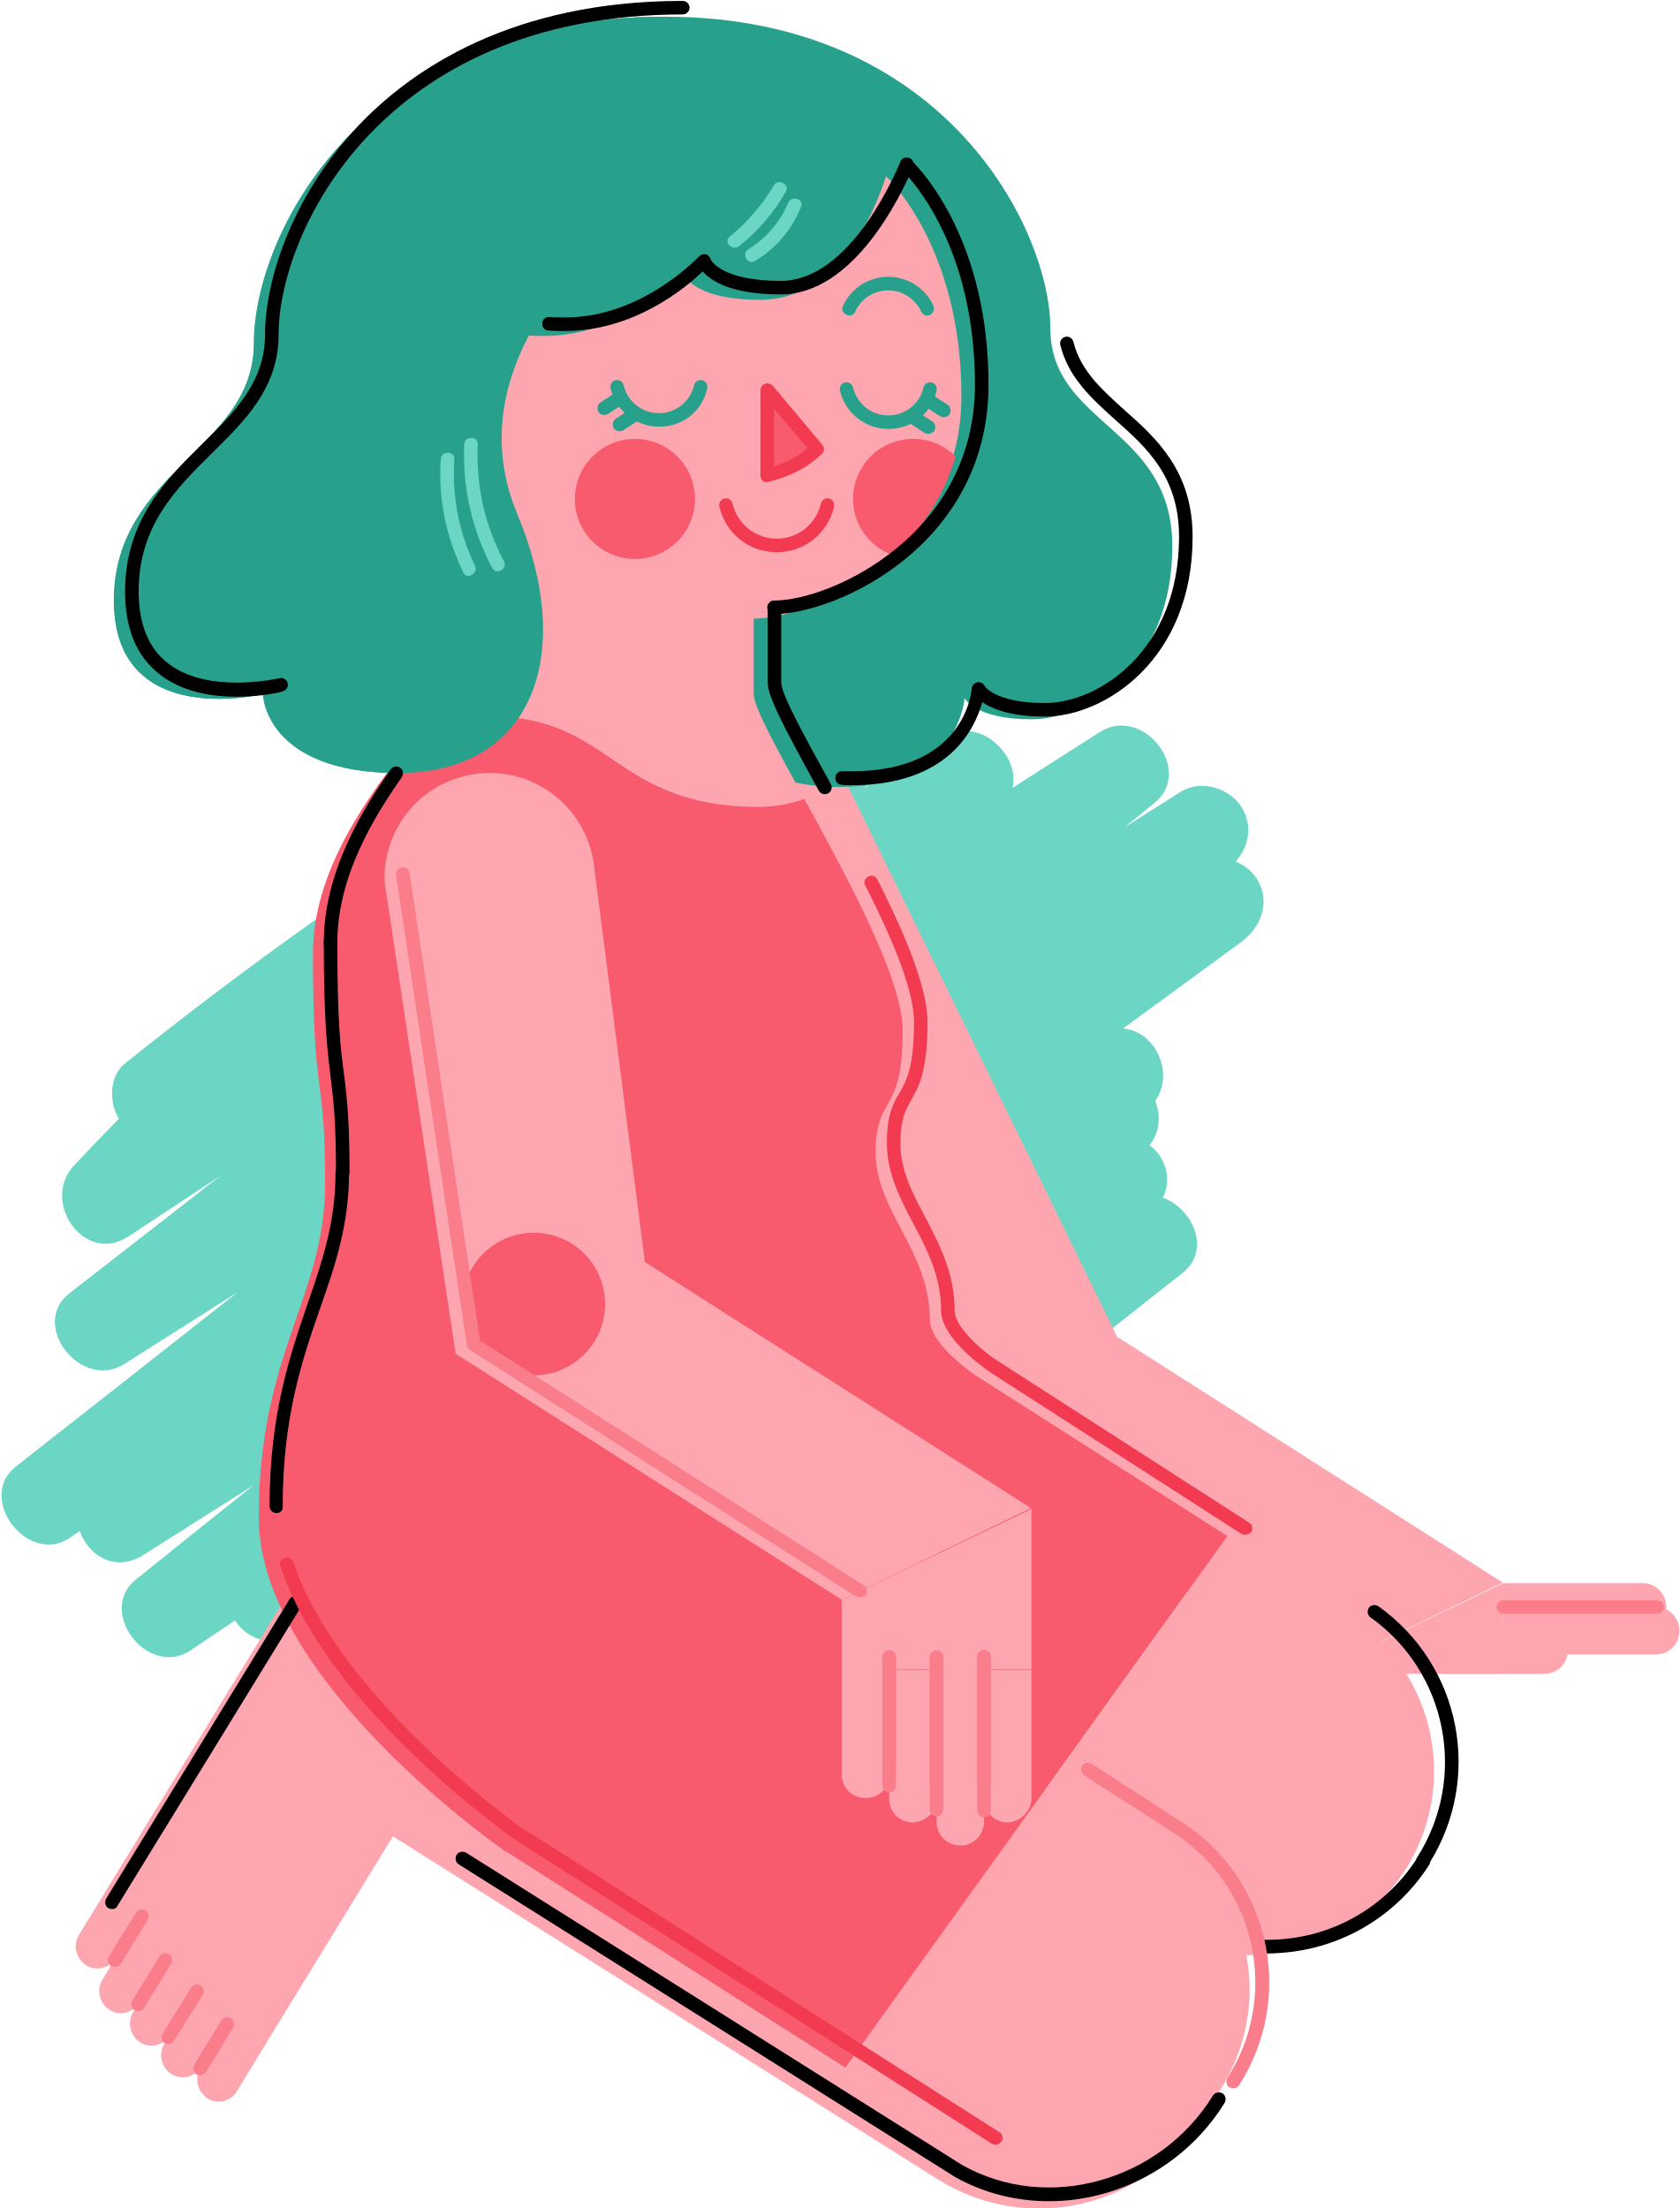
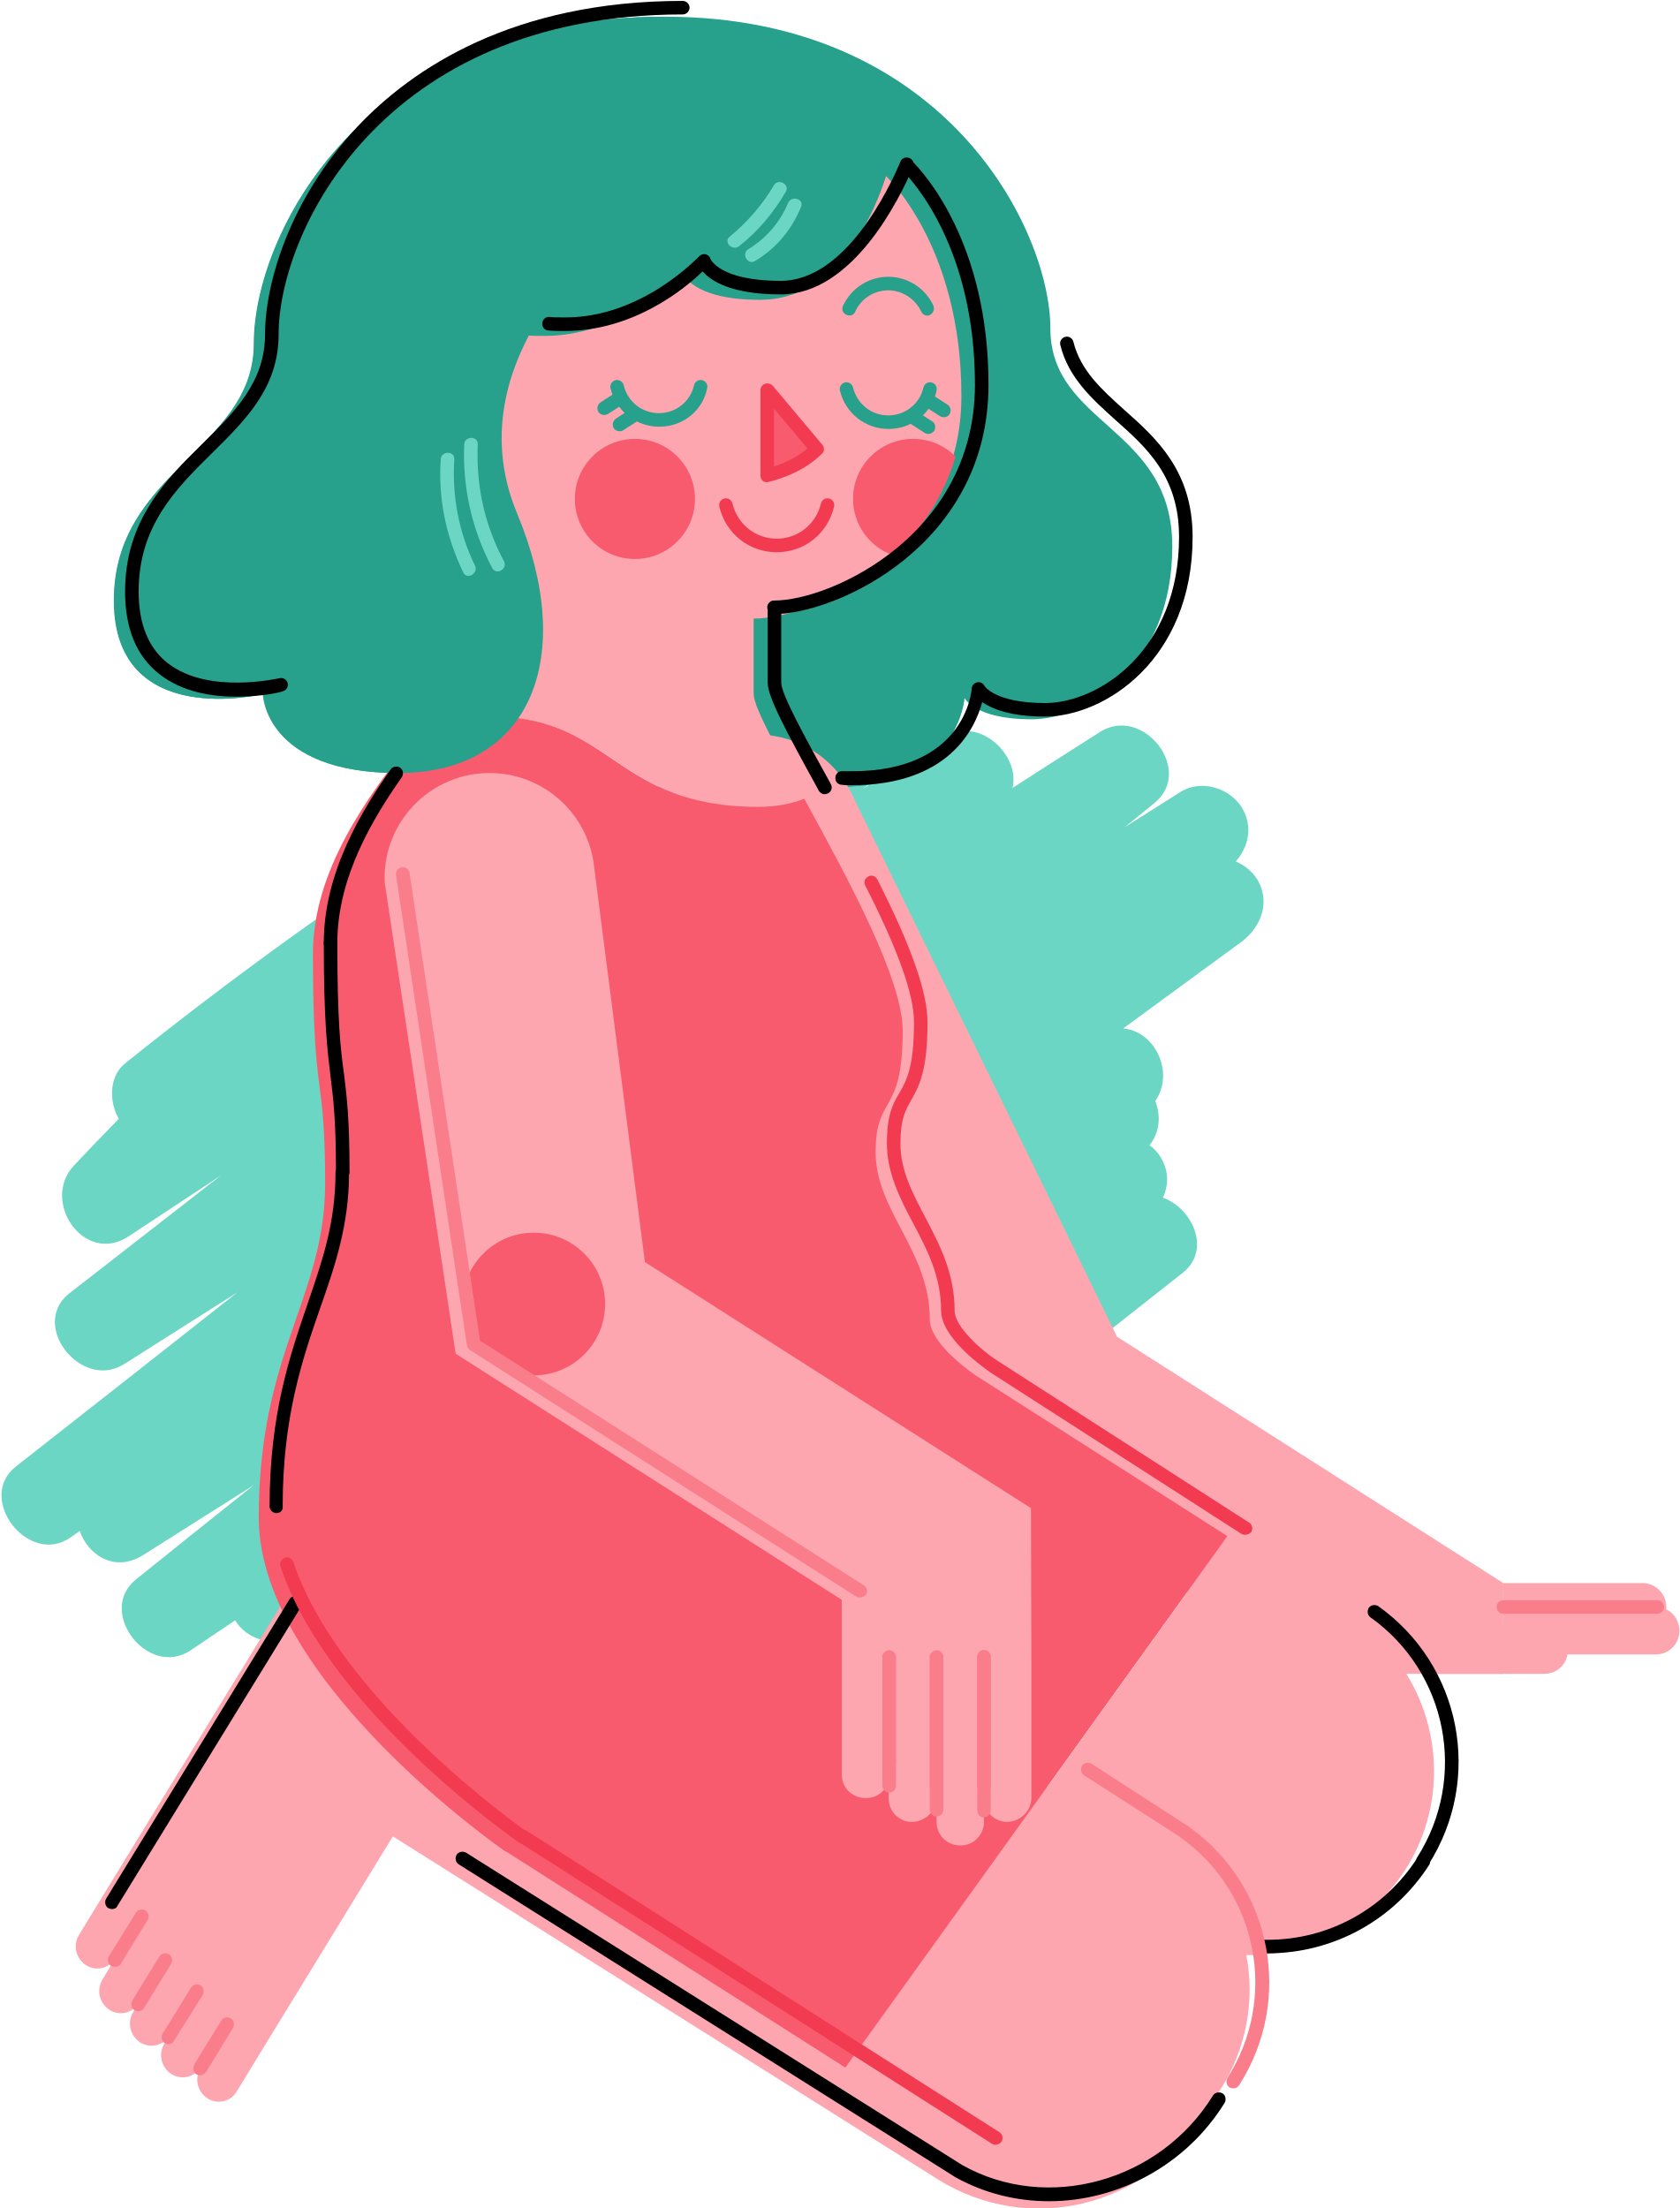
<svg xmlns="http://www.w3.org/2000/svg" version="1.1" id="Layer_1" x="0px" y="0px" viewBox="0 0 372 489" style="enable-background:new 0 0 372 489;" xml:space="preserve">
  <style type="text/css">
	.st0{fill:#6BD6C4;}
- 	.st1{fill:#FDA6B0;}
- 	.st2{fill:#27A08C;}
+ 	.st1{fill:#27A08C;}
+ 	.st2{fill:#FDA6B0;}
	.st3{fill:none;}
	.st4{fill:#F85B6D;}
	.st5{fill:#F23B51;}
	.st6{fill:#FA7D8C;}
	.st7{fill:none;stroke:#000000;stroke-width:3;stroke-linecap:round;stroke-linejoin:round;stroke-miterlimit:10;}
</style>
  <path class="st0" d="M41.8,249.7c22.2-17.8,45.5-34.4,69.5-49.8c-3.4-5.8-6.7-11.5-10.1-17.3c-30.4,22.7-58.8,47.8-84.8,75.5  c-7.5,8,2.3,22.2,12.1,15.7c27.9-18.4,55.7-36.8,83.6-55.1c26.5-17.3,53.4-34,82.4-46.6c-4-5.2-8.1-10.5-12.1-15.7  c-55.7,43.3-111.3,86.7-167,130c-9,7,2.6,21.7,12.1,15.7c63.9-40.5,127.8-81,191.7-121.5c-4-5.2-8.1-10.5-12.1-15.7  c-52.7,41.4-105.5,82.8-158.2,124.2C33.8,301,18.7,312.9,3.5,324.8c-8.9,7,2.8,22.2,12.1,15.7C76.8,297.8,138,255,200.3,214  c17.7-11.7,35.5-23.2,53.3-34.5c-4-5.2-8.1-10.5-12.1-15.7c-54.9,45-111.5,88-169.6,128.8c-16.7,11.7-33.4,23.2-50.3,34.5  c-10.6,7.1-0.9,24.2,10.1,17.3c62.2-39.3,124.4-78.7,186.6-118c17.7-11.2,35.5-22.4,53.2-33.6c-3.4-5.8-6.7-11.5-10.1-17.3  c-61.6,43.3-122.1,88.3-181.5,134.7c-16.7,13.1-33.3,26.3-49.8,39.6c-8.8,7.1,2.7,22,12.1,15.7c60.5-40.8,121-81.5,181.5-122.3  c17-11.5,34.1-23,51.1-34.5c-3.4-5.8-6.7-11.5-10.1-17.3c-54.2,39.8-108.3,79.5-162.5,119.3c-15.6,11.4-31.1,22.8-46.7,34.2  c-4.3,3.2-6.5,8.7-3.6,13.7c2.8,4.8,8.9,6.2,13.7,3.6c64.3-35.4,126.9-74,187.4-115.6c10.5-7.2,1.1-24-10.1-17.3  C192,260,143,293.9,96.2,330.7c-8.9,7,2.7,22.1,12.1,15.7c46.8-31.7,94.8-61.8,143.6-90.3c-3.4-5.8-6.7-11.5-10.1-17.3  c-59,38.1-116,79.4-170.6,123.6c-8.9,7.2,2.6,21.7,12.1,15.7c56.7-36,113.5-72,170.2-108c-3.4-5.8-6.7-11.5-10.1-17.3  c-52,40.1-104,80.3-156,120.4c-4.3,3.3-6.6,8.6-3.6,13.7c2.6,4.5,9.2,6.6,13.7,3.6c54.1-35.7,108.3-71.4,162.4-107  c-4-5.2-8.1-10.5-12.1-15.7c-47.7,37.5-95.8,75.6-134,123.2c-3.1,3.9-4.1,9-0.8,13.1c3,3.7,8.6,5.3,12.9,2.6  c36-23.4,71.9-46.7,107.9-70.1c-3.4-5.8-6.7-11.5-10.1-17.3c-27.6,20.9-55.2,41.8-82.8,62.7c-4.3,3.3-6.5,8.6-3.6,13.7  c2.8,4.8,8.9,6.1,13.7,3.6c30.9-16.3,60.9-34.1,90-53.3c10.7-7.1,0.7-24.4-10.1-17.3c-29.1,19.2-59.2,37-90,53.3  c3.4,5.8,6.7,11.5,10.1,17.3c27.6-20.9,55.2-41.8,82.8-62.7c4.3-3.3,6.5-8.6,3.6-13.7c-2.6-4.5-9.1-6.5-13.7-3.6  c-36,23.4-71.9,46.7-107.9,70.1c4,5.2,8.1,10.5,12.1,15.7c38.2-47.6,86.3-85.7,134-123.2c8.9-7-2.7-21.9-12.1-15.7  c-54.1,35.7-108.3,71.4-162.4,107c3.4,5.8,6.7,11.5,10.1,17.3c52-40.1,104-80.3,156-120.4c4.3-3.3,6.6-8.6,3.6-13.7  c-2.7-4.5-9.1-6.5-13.7-3.6c-56.7,36-113.5,72-170.2,108c4,5.2,8.1,10.5,12.1,15.7c53.3-43.1,109-83.3,166.6-120.5  c10.8-6.9,1.1-23.8-10.1-17.3C193,267.3,145,297.4,98.2,329.1c4,5.2,8.1,10.5,12.1,15.7c45.5-35.7,93.2-68.5,142.8-98.3  c-3.4-5.8-6.7-11.5-10.1-17.3c-60.5,41.6-123.1,80.2-187.4,115.6c3.4,5.8,6.7,11.5,10.1,17.3c54.2-39.8,108.3-79.5,162.5-119.3  c15.6-11.4,31.1-22.8,46.7-34.2c4.3-3.2,6.5-8.7,3.6-13.7c-2.6-4.4-9.2-6.6-13.7-3.6c-60.5,40.8-121,81.5-181.5,122.3  c-17,11.5-34.1,23-51.1,34.5c4,5.2,8.1,10.5,12.1,15.7c57.3-46.2,115.8-91,175.5-134.2c17.2-12.4,34.4-24.7,51.7-36.9  c4.4-3.1,6.5-8.7,3.6-13.7c-2.7-4.5-9.1-6.5-13.7-3.6c-62.2,39.3-124.4,78.7-186.6,118c-17.7,11.2-35.5,22.4-53.2,33.6  c3.4,5.8,6.7,11.5,10.1,17.3c60.1-40.4,118.7-83,175.6-127.7c16.3-12.8,32.4-25.7,48.4-38.8c8.8-7.2-2.6-21.7-12.1-15.7  c-63,40-124.6,82.1-185.9,124.7C40.3,299,22.9,311.1,5.5,323.2c4,5.2,8.1,10.5,12.1,15.7c52.7-41.4,105.5-82.8,158.2-124.2  c15.1-11.9,30.3-23.8,45.4-35.7c9-7-2.6-21.7-12.1-15.7c-63.9,40.5-127.8,81-191.7,121.5c4,5.2,8.1,10.5,12.1,15.7  c55.7-43.3,111.3-86.7,167-130c3.9-3,3.6-9.6,0.8-13.1c-3.3-4.2-8.2-4.6-12.9-2.6c-29.1,12.6-56,29.3-82.4,46.6  c-27.9,18.3-55.8,36.7-83.6,55.1c4,5.2,8.1,10.5,12.1,15.7c24.8-26.4,51.8-50.7,80.8-72.3c4.3-3.2,6.5-8.6,3.6-13.7  c-2.6-4.5-9.1-6.5-13.7-3.6c-25.5,16.3-49.9,34-73.5,52.9c-4.2,3.4-3.5,10.6,0,14.1C31.8,253.9,37.6,253.1,41.8,249.7L41.8,249.7z" />
-   <path class="st1" d="M291,370.7l-85.5-54.5h0L146.2,195l0,0c-4.8-11.3,0.1-24.6,11.3-30c11.6-5.6,25.5-0.7,31.1,10.8l58.7,120.1  l0,0.1l85.5,54.5" />
-   <path class="st2" d="M138.9,49c0,0-39.3,28.7-24.3,64.7c13.1,31.5,3.3,57.5-26.3,57.5s-30-17.5-30-17.5s-33,8.2-33-20.7  s31-33.5,31-57s23.3-72.3,91-72.3c62.3,0,85.3,47.5,85.3,69s27,21.8,27,48.3s-18.8,38.3-31.2,38.3c-12.5,0-14.8-4.7-14.8-4.7  s-1.3,19.7-28,19.7S148.9,152,148.9,152" />
-   <path class="st1" d="M254.5,410.3L254.5,410.3L91.6,307.6L46.6,381l-19.5,31.8l0,0l-9.6,15.7c-1.4,2.3-0.7,5.2,1.5,6.7  c2.2,1.4,5,0.8,6.4-1.3l0,0l-2.7,4.5c-1.4,2.3-0.7,5.2,1.5,6.7c2.2,1.4,5,0.8,6.4-1.3l0,0l-1.1,1.8c-1.4,2.3-0.7,5.2,1.5,6.7  c2.2,1.4,5,0.8,6.4-1.3l0,0l5-8.2l0,0l-6,9.8c-1.4,2.3-0.7,5.2,1.5,6.7c2.2,1.4,5,0.8,6.4-1.3l0,0l6.1-10l0,0L44.4,458  c-1.4,2.3-0.7,5.2,1.5,6.7c2.2,1.4,5,0.8,6.4-1.3l0,0l6.4-10.5l0,0l28.3-46.2l120.6,75.9c20,12.6,46.2,6.4,58.7-13.9  C278.4,448.9,273,423.3,254.5,410.3z" />
+   <path class="st1" d="M138.9,49c0,0-39.3,28.7-24.3,64.7c13.1,31.5,3.3,57.5-26.3,57.5s-30-17.5-30-17.5s-33,8.2-33-20.7  s31-33.5,31-57s23.3-72.3,91-72.3c62.3,0,85.3,47.5,85.3,69s27,21.8,27,48.3s-18.8,38.3-31.2,38.3c-12.5,0-14.8-4.7-14.8-4.7  s-1.3,19.7-28,19.7S148.9,152,148.9,152" />
+   <path class="st2" d="M254.5,410.3L254.5,410.3L91.6,307.6l-45,73.4l-19.5,31.8l0,0l-9.6,15.7c-1.4,2.3-0.7,5.2,1.5,6.7  c2.2,1.4,5,0.8,6.4-1.3l0,0l-2.7,4.5c-1.4,2.3-0.7,5.2,1.5,6.7c2.2,1.4,5,0.8,6.4-1.3l0,0l-1.1,1.8c-1.4,2.3-0.7,5.2,1.5,6.7  c2.2,1.4,5,0.8,6.4-1.3l0,0l5-8.2l0,0l-6,9.8c-1.4,2.3-0.7,5.2,1.5,6.7c2.2,1.4,5,0.8,6.4-1.3l0,0l6.1-10l0,0l-6,10  c-1.4,2.3-0.7,5.2,1.5,6.7c2.2,1.4,5,0.8,6.4-1.3l0,0l6.4-10.5l0,0L87,406.7l120.6,75.9c20,12.6,46.2,6.4,58.7-13.9  C278.4,448.9,273,423.3,254.5,410.3z" />
+   <path class="st2" d="M247.3,296v-0.1l-58.7-120.1c-5.6-11.5-19.5-16.4-31.1-10.8c-11.2,5.4-16.1,18.7-11.3,30l59.3,121.2l85.5,54.5  h41.9v-20.1L247.3,296z" />
  <g>
-     <path class="st3" d="M259.6,407.5C259.6,407.5,259.6,407.5,259.6,407.5L259.6,407.5L259.6,407.5z" />
-     <path class="st1" d="M167.9,178.7c4,0,7.3-0.7,10.2-1.8c-6.1-11.2-11.2-20.3-11.2-23.2c0-7.5,0-16.7,0-16.7c14,0,46-15.7,46-49.3   c0-33.7-17-49-17-49L87.6,65.5v23.9c0,15.3,20,32.2,20,47.7c0,6.8-7.5,15.6-15.8,26.2c5-2.7,10.7-4.5,17.1-4.5   C135.7,158.7,136.2,178.7,167.9,178.7z" />
-     <path class="st1" d="M300.4,358.9L300.4,358.9l-28.7-18.5l-84.6,117.7l26.8,17.1c19,12.1,44.3,6.5,56.4-12.5   c5.8-9.2,7.6-19.8,5.7-29.7c13.7,0.2,27.2-6.5,35.2-18.9C322.9,395.7,318,371.5,300.4,358.9z" />
-     <path class="st4" d="M216.2,304.7c0,0-10.3-6.8-10.3-12.5c0-15.2-12-24-12-37c0-13,6-7.9,6-26.9c0-11.6-12.3-34-21.8-51.4   c-2.8,1.1-6.2,1.8-10.2,1.8c-31.8,0-32.3-20-59-20c-6.4,0-12.2,1.8-17.1,4.5c-10.6,13.4-22.5,29.6-22.5,48.1   c0,33.2,2.7,25.6,2.7,50.8s-14.7,37.2-14.7,74c0,36.3,54.7,74,54.7,74v-0.1l75.2,47.9l84.6-117.7L216.2,304.7z" />
+     <path class="st3" d="M259.6,407.5L259.6,407.5L259.6,407.5L259.6,407.5z" />
+     <path class="st2" d="M167.9,178.7c4,0,7.3-0.7,10.2-1.8c-6.1-11.2-11.2-20.3-11.2-23.2c0-7.5,0-16.7,0-16.7c14,0,46-15.7,46-49.3   c0-33.7-17-49-17-49L87.6,65.5v23.9c0,15.3,20,32.2,20,47.7c0,6.8-7.5,15.6-15.8,26.2c5-2.7,10.7-4.5,17.1-4.5   C135.7,158.7,136.2,178.7,167.9,178.7z" />
+     <path class="st2" d="M300.4,358.9L300.4,358.9l-28.7-18.5l-84.6,117.7l26.8,17.1c19,12.1,44.3,6.5,56.4-12.5   c5.8-9.2,7.6-19.8,5.7-29.7c13.7,0.2,27.2-6.5,35.2-18.9C322.9,395.7,318,371.5,300.4,358.9z" />
+     <path class="st4" d="M216.2,304.7c0,0-10.3-6.8-10.3-12.5c0-15.2-12-24-12-37s6-7.9,6-26.9c0-11.6-12.3-34-21.8-51.4   c-2.8,1.1-6.2,1.8-10.2,1.8c-31.8,0-32.3-20-59-20c-6.4,0-12.2,1.8-17.1,4.5c-10.6,13.4-22.5,29.6-22.5,48.1   c0,33.2,2.7,25.6,2.7,50.8s-14.7,37.2-14.7,74c0,36.3,54.7,74,54.7,74V410l75.2,47.9l84.6-117.7L216.2,304.7z" />
  </g>
-   <path class="st1" d="M186.4,354.3l-85.5-54.5L85.2,195.5l0,0l0,0c-0.6-12.3,8.6-23,21-24.2c12.8-1.2,24.1,8.1,25.4,20.9l11.2,87.2  l0,0.1l85.5,54.5" />
-   <path class="st2" d="M198.2,31.7c0,0-6.5,34.7-29.9,34.7c-15.3,0-17.1-6-17.1-6s-12.7,14-30.7,14s-21-5.8-21-5.8l42.8-33.8  L198.2,31.7z" />
+   <path class="st1" d="M198.2,31.7c0,0-6.5,34.7-29.9,34.7c-15.3,0-17.1-6-17.1-6s-12.7,14-30.7,14s-21-5.8-21-5.8l42.8-33.8  L198.2,31.7z" />
  <g>
    <g>
-       <path class="st2" d="M147.2,3.7c-67.7,0-91,48.8-91,72.3s-31,28.2-31,57s33,20.7,33,20.7s0.3,17.5,30,17.5    c29.7,0,39.5-26,26.3-57.5c-15-36,24.3-64.7,24.3-64.7l1.2,12.7l34.1-43.1C166.2,16.6,157.2,3.7,147.2,3.7z" />
+       <path class="st1" d="M147.2,3.7c-67.7,0-91,48.8-91,72.3s-31,28.2-31,57s33,20.7,33,20.7s0.3,17.5,30,17.5s39.5-26,26.3-57.5    c-15-36,24.3-64.7,24.3-64.7l1.2,12.7l34.1-43.1C166.2,16.6,157.2,3.7,147.2,3.7z" />
    </g>
  </g>
-   <polygon class="st1" points="186.4,354.3 186.4,369.7 228.4,369.7 228.4,334.2 " />
-   <path class="st1" d="M196.9,393.3L196.9,393.3l0-23.6h-10.5V393c0,2.9,2.3,5.2,5.2,5.2C194.5,398.3,196.8,396.1,196.9,393.3z" />
-   <path class="st1" d="M207.4,398.6L207.4,398.6l0-28.8h-10.5v28.6c0,2.9,2.3,5.2,5.2,5.2C205,403.5,207.3,401.3,207.4,398.6z" />
-   <path class="st1" d="M217.9,403.8L217.9,403.8l0-34.1h-10.5v33.8c0,2.9,2.3,5.2,5.2,5.2C215.4,408.8,217.7,406.6,217.9,403.8z" />
-   <path class="st1" d="M228.4,398.6L228.4,398.6l0-28.8h-10.5v28.6c0,2.9,2.3,5.2,5.2,5.2C225.9,403.5,228.2,401.3,228.4,398.6z" />
-   <path class="st1" d="M364.1,350.6L364.1,350.6l-31.2,0v10.5h30.9c2.9,0,5.2-2.3,5.2-5.2C369,353.1,366.8,350.8,364.1,350.6z" />
-   <polygon class="st1" points="332.9,350.6 332.9,370.7 291,370.7 " />
-   <path class="st1" d="M367,355.9L367,355.9l-34.1,0v10.5h33.8c2.9,0,5.2-2.3,5.2-5.2C371.9,358.3,369.7,356,367,355.9z" />
-   <path class="st1" d="M342.3,360.2L342.3,360.2l-23.8,0v10.5H342c2.9,0,5.2-2.3,5.2-5.2C347.3,362.7,345.1,360.4,342.3,360.2z" />
+   <path class="st2" d="M228.3,334l-85.5-54.5v-0.1l-11.2-87.2c-1.3-12.8-12.6-22.1-25.4-20.9c-12.4,1.2-21.6,11.9-21,24.2l15.7,104.3  l85.5,54.5v15.4v0V393c0,2.9,2.3,5.2,5.2,5.2c2.6,0.1,4.7-1.6,5.2-4v4.1c0,2.9,2.3,5.2,5.2,5.2c2.9-0.1,5.2-2.3,5.3-5v-28.8h0.1  v33.8c0,2.9,2.3,5.2,5.2,5.2c2.8,0.1,5.1-2.1,5.3-4.9v-5.5c0,2.9,2.3,5.2,5.2,5.2c2.8-0.1,5.1-2.3,5.3-5v-28.8L228.3,334z" />
+   <path class="st2" d="M364.1,350.6L364.1,350.6h-31.2v10.5h30.9c2.9,0,5.2-2.3,5.2-5.2C369,353.1,366.8,350.8,364.1,350.6z" />
+   <path class="st2" d="M367,355.9L367,355.9h-34.1v10.5h33.8c2.9,0,5.2-2.3,5.2-5.2C371.9,358.3,369.7,356,367,355.9z" />
+   <path class="st2" d="M342.3,360.2L342.3,360.2h-23.8v10.5H342c2.9,0,5.2-2.3,5.2-5.2C347.3,362.7,345.1,360.4,342.3,360.2z" />
  <g>
    <g>
-       <path class="st2" d="M196.8,95c-5.2,0-9.6-3.5-10.8-8.5c-0.2-0.8,0.3-1.6,1.1-1.8c0.8-0.2,1.6,0.3,1.8,1.1    c0.9,3.7,4.1,6.2,7.8,6.2c3.8,0,7-2.6,7.8-6.2c0.2-0.8,1-1.3,1.8-1.1c0.8,0.2,1.3,1,1.1,1.8C206.4,91.5,201.9,95,196.8,95z" />
+       <path class="st1" d="M196.8,95c-5.2,0-9.6-3.5-10.8-8.5c-0.2-0.8,0.3-1.6,1.1-1.8c0.8-0.2,1.6,0.3,1.8,1.1    c0.9,3.7,4.1,6.2,7.8,6.2c3.8,0,7-2.6,7.8-6.2c0.2-0.8,1-1.3,1.8-1.1c0.8,0.2,1.3,1,1.1,1.8C206.4,91.5,201.9,95,196.8,95z" />
    </g>
-     <path class="st2" d="M209,92.4c-0.3,0-0.6-0.1-0.8-0.2l-3.4-2.2c-0.7-0.4-0.9-1.4-0.5-2.1c0.4-0.7,1.4-0.9,2.1-0.5l3.4,2.2   c0.7,0.4,0.9,1.4,0.5,2.1C210,92.2,209.5,92.4,209,92.4z" />
-     <path class="st2" d="M205.6,96.1c-0.3,0-0.6-0.1-0.8-0.2l-3.4-2.2c-0.7-0.4-0.9-1.4-0.5-2.1c0.4-0.7,1.4-0.9,2.1-0.5l3.4,2.2   c0.7,0.4,0.9,1.4,0.5,2.1C206.6,95.8,206.1,96.1,205.6,96.1z" />
+     <path class="st1" d="M209,92.4c-0.3,0-0.6-0.1-0.8-0.2l-3.4-2.2c-0.7-0.4-0.9-1.4-0.5-2.1s1.4-0.9,2.1-0.5l3.4,2.2   c0.7,0.4,0.9,1.4,0.5,2.1C210,92.2,209.5,92.4,209,92.4z" />
+     <path class="st1" d="M205.6,96.1c-0.3,0-0.6-0.1-0.8-0.2l-3.4-2.2c-0.7-0.4-0.9-1.4-0.5-2.1s1.4-0.9,2.1-0.5l3.4,2.2   c0.7,0.4,0.9,1.4,0.5,2.1C206.6,95.8,206.1,96.1,205.6,96.1z" />
  </g>
  <g>
    <g>
-       <path class="st2" d="M146,94.5c-5.2,0-9.6-3.5-10.8-8.5c-0.2-0.8,0.3-1.6,1.1-1.8c0.8-0.2,1.6,0.3,1.8,1.1    c0.9,3.7,4.1,6.2,7.8,6.2c3.8,0,7-2.6,7.8-6.2c0.2-0.8,1-1.3,1.8-1.1c0.8,0.2,1.3,1,1.1,1.8C155.6,91,151.2,94.5,146,94.5z" />
+       <path class="st1" d="M146,94.5c-5.2,0-9.6-3.5-10.8-8.5c-0.2-0.8,0.3-1.6,1.1-1.8c0.8-0.2,1.6,0.3,1.8,1.1    c0.9,3.7,4.1,6.2,7.8,6.2c3.8,0,7-2.6,7.8-6.2c0.2-0.8,1-1.3,1.8-1.1c0.8,0.2,1.3,1,1.1,1.8C155.6,91,151.2,94.5,146,94.5z" />
    </g>
-     <path class="st2" d="M133.8,91.9c-0.5,0-1-0.2-1.3-0.7c-0.4-0.7-0.2-1.6,0.5-2.1l3.4-2.2c0.7-0.4,1.6-0.2,2.1,0.5   c0.4,0.7,0.2,1.6-0.5,2.1l-3.4,2.2C134.3,91.8,134.1,91.9,133.8,91.9z" />
-     <path class="st2" d="M137.2,95.5c-0.5,0-1-0.2-1.3-0.7c-0.4-0.7-0.2-1.6,0.5-2.1l3.4-2.2c0.7-0.4,1.6-0.2,2.1,0.5   c0.4,0.7,0.2,1.6-0.5,2.1l-3.4,2.2C137.7,95.5,137.5,95.5,137.2,95.5z" />
+     <path class="st1" d="M133.8,91.9c-0.5,0-1-0.2-1.3-0.7c-0.4-0.7-0.2-1.6,0.5-2.1l3.4-2.2c0.7-0.4,1.6-0.2,2.1,0.5   c0.4,0.7,0.2,1.6-0.5,2.1l-3.4,2.2C134.3,91.8,134.1,91.9,133.8,91.9z" />
+     <path class="st1" d="M137.2,95.5c-0.5,0-1-0.2-1.3-0.7c-0.4-0.7-0.2-1.6,0.5-2.1l3.4-2.2c0.7-0.4,1.6-0.2,2.1,0.5   c0.4,0.7,0.2,1.6-0.5,2.1l-3.4,2.2C137.7,95.5,137.5,95.5,137.2,95.5z" />
  </g>
  <g>
    <path class="st4" d="M169.9,86.4v18.9c0,0,6.5-1.3,11-5.8L169.9,86.4z" />
    <path class="st5" d="M169.9,106.8c-0.3,0-0.7-0.1-1-0.3c-0.3-0.3-0.5-0.7-0.5-1.2V86.4c0-0.6,0.4-1.2,1-1.4c0.6-0.2,1.3,0,1.7,0.4   l11,13.1c0.5,0.6,0.5,1.5-0.1,2c-4.8,4.8-11.5,6.1-11.7,6.2C170.1,106.7,170,106.8,169.9,106.8z M171.4,90.5v12.8   c1.9-0.6,4.9-1.8,7.4-4L171.4,90.5z" />
  </g>
-   <path class="st5" d="M172,122.3c-6.1,0-11.3-4.1-12.7-10.1c-0.2-0.8,0.3-1.6,1.1-1.8c0.8-0.2,1.6,0.3,1.8,1.1  c1.1,4.6,5.1,7.8,9.8,7.8c4.7,0,8.7-3.2,9.8-7.8c0.2-0.8,1-1.3,1.8-1.1c0.8,0.2,1.3,1,1.1,1.8C183.3,118.2,178.1,122.3,172,122.3z" />
-   <path class="st2" d="M205.4,69.9c-0.6,0-1.1-0.3-1.4-0.9c-1.3-2.8-4.2-4.7-7.3-4.7c-3.1,0-6,1.8-7.3,4.7c-0.3,0.8-1.2,1.1-2,0.7  c-0.8-0.4-1.1-1.2-0.7-2c1.8-3.9,5.7-6.4,10-6.4c4.3,0,8.2,2.5,10,6.4c0.3,0.8,0,1.6-0.7,2C205.9,69.8,205.6,69.9,205.4,69.9z" />
+   <path class="st5" d="M172,122.3c-6.1,0-11.3-4.1-12.7-10.1c-0.2-0.8,0.3-1.6,1.1-1.8c0.8-0.2,1.6,0.3,1.8,1.1  c1.1,4.6,5.1,7.8,9.8,7.8s8.7-3.2,9.8-7.8c0.2-0.8,1-1.3,1.8-1.1c0.8,0.2,1.3,1,1.1,1.8C183.3,118.2,178.1,122.3,172,122.3z" />
+   <path class="st1" d="M205.4,69.9c-0.6,0-1.1-0.3-1.4-0.9c-1.3-2.8-4.2-4.7-7.3-4.7s-6,1.8-7.3,4.7c-0.3,0.8-1.2,1.1-2,0.7  s-1.1-1.2-0.7-2c1.8-3.9,5.7-6.4,10-6.4s8.2,2.5,10,6.4c0.3,0.8,0,1.6-0.7,2C205.9,69.8,205.6,69.9,205.4,69.9z" />
  <circle class="st4" cx="140.6" cy="110.5" r="13.3" />
  <g>
    <g>
      <g>
        <path class="st4" d="M211.6,101.1c-2.4-2.4-5.7-3.9-9.4-3.9c-7.3,0-13.3,5.9-13.3,13.3c0,5.8,3.8,10.8,9,12.5     C203.9,117.4,209,110.1,211.6,101.1z" />
      </g>
    </g>
  </g>
  <circle class="st4" cx="118.2" cy="288.8" r="15.8" />
  <path class="st6" d="M190.4,353.8c-0.3,0-0.6-0.1-0.8-0.2L104.1,299c-0.4-0.2-0.6-0.6-0.7-1L87.7,193.8c-0.1-0.8,0.4-1.6,1.3-1.7  c0.8-0.1,1.6,0.4,1.7,1.3l15.6,103.5l85,54.2c0.7,0.4,0.9,1.4,0.5,2.1C191.4,353.5,190.9,353.8,190.4,353.8z" />
  <path d="M315.1,413.7c-0.3,0-0.6-0.1-0.8-0.2c-0.7-0.4-0.9-1.4-0.5-2.1c11.3-17.7,6.7-41.1-10.3-53.2c-0.7-0.5-0.8-1.4-0.4-2.1  c0.5-0.7,1.4-0.8,2.1-0.4c18.4,13.1,23.3,38.2,11.1,57.3C316.1,413.4,315.6,413.7,315.1,413.7z" />
-   <path d="M280.7,432.6c-0.2,0-0.5,0-0.7,0c-0.8,0-1.5-0.7-1.5-1.5c0-0.8,0.7-1.5,1.5-1.5c0,0,0,0,0,0c0.2,0,0.5,0,0.7,0  c13.5,0,25.9-6.8,33.2-18.2c0.4-0.7,1.4-0.9,2.1-0.5c0.7,0.4,0.9,1.4,0.5,2.1C308.6,425.3,295.2,432.6,280.7,432.6z" />
-   <path class="st6" d="M273.1,462.5c-0.3,0-0.6-0.1-0.8-0.2c-0.7-0.4-0.9-1.4-0.5-2.1c11.3-17.7,6.7-41.1-10.3-53.2  c-0.1-0.1-0.2-0.1-0.2-0.2l-21.2-13.6c-0.7-0.4-0.9-1.4-0.5-2.1c0.4-0.7,1.4-0.9,2.1-0.5l21.5,13.9c0.1,0.1,0.3,0.2,0.4,0.3  c18.1,13.1,22.9,38.1,10.8,57C274.1,462.3,273.6,462.5,273.1,462.5z" />
-   <path class="st6" d="M196.9,392.1c-0.8,0-1.5-0.7-1.5-1.5c0,0,0-0.1,0-0.1V367c0-0.8,0.7-1.5,1.5-1.5s1.5,0.7,1.5,1.5v23.6  C198.4,391.4,197.7,392.1,196.9,392.1z" />
-   <path class="st6" d="M207.4,397.3c-0.8,0-1.5-0.7-1.5-1.5c0,0,0-0.1,0-0.1V367c0-0.8,0.7-1.5,1.5-1.5s1.5,0.7,1.5,1.5v28.8  C208.9,396.6,208.2,397.3,207.4,397.3z" />
+   <path d="M280.7,432.6c-0.2,0-0.5,0-0.7,0c-0.8,0-1.5-0.7-1.5-1.5s0.7-1.5,1.5-1.5l0,0c0.2,0,0.5,0,0.7,0c13.5,0,25.9-6.8,33.2-18.2  c0.4-0.7,1.4-0.9,2.1-0.5s0.9,1.4,0.5,2.1C308.6,425.3,295.2,432.6,280.7,432.6z" />
+   <path class="st6" d="M273.1,462.5c-0.3,0-0.6-0.1-0.8-0.2c-0.7-0.4-0.9-1.4-0.5-2.1c11.3-17.7,6.7-41.1-10.3-53.2  c-0.1-0.1-0.2-0.1-0.2-0.2l-21.2-13.6c-0.7-0.4-0.9-1.4-0.5-2.1s1.4-0.9,2.1-0.5l21.5,13.9c0.1,0.1,0.3,0.2,0.4,0.3  c18.1,13.1,22.9,38.1,10.8,57C274.1,462.3,273.6,462.5,273.1,462.5z" />
+   <path class="st6" d="M196.9,392.1c-0.8,0-1.5-0.7-1.5-1.5v-0.1V367c0-0.8,0.7-1.5,1.5-1.5s1.5,0.7,1.5,1.5v23.6  C198.4,391.4,197.7,392.1,196.9,392.1z" />
+   <path class="st6" d="M207.4,397.3c-0.8,0-1.5-0.7-1.5-1.5v-0.1V367c0-0.8,0.7-1.5,1.5-1.5s1.5,0.7,1.5,1.5v28.8  C208.9,396.6,208.2,397.3,207.4,397.3z" />
  <path class="st6" d="M196.9,397c-0.8,0-1.5-0.7-1.5-1.5V367c0-0.8,0.7-1.5,1.5-1.5s1.5,0.7,1.5,1.5v28.6  C198.4,396.4,197.7,397,196.9,397z" />
  <path class="st6" d="M217.9,402.5c-0.1,0-0.2,0-0.2,0c-0.8-0.1-1.3-0.8-1.3-1.6v-34c0-0.8,0.7-1.5,1.5-1.5s1.5,0.7,1.5,1.5V401  c0,0.4-0.2,0.9-0.5,1.1C218.6,402.4,218.2,402.5,217.9,402.5z" />
  <path class="st6" d="M207.4,402.3c-0.8,0-1.5-0.7-1.5-1.5V367c0-0.8,0.7-1.5,1.5-1.5s1.5,0.7,1.5,1.5v33.8  C208.9,401.6,208.2,402.3,207.4,402.3z" />
  <path class="st6" d="M217.9,397c-0.8,0-1.5-0.7-1.5-1.5V367c0-0.8,0.7-1.5,1.5-1.5s1.5,0.7,1.5,1.5v28.6  C219.4,396.4,218.7,397,217.9,397z" />
-   <path class="st6" d="M367,357.4c0,0-0.1,0-0.1,0h-34c-0.8,0-1.5-0.7-1.5-1.5s0.7-1.5,1.5-1.5H367c0.8,0,1.5,0.7,1.5,1.5  S367.8,357.4,367,357.4z" />
-   <path class="st6" d="M37.3,452.7c-0.3,0-0.5-0.1-0.8-0.2c-0.7-0.4-0.9-1.4-0.5-2.1l0.1-0.2c0,0,0,0,0,0c0-0.1,0.1-0.1,0.1-0.1  l6.1-9.9c0.4-0.7,1.4-0.9,2.1-0.5c0.7,0.4,0.9,1.4,0.5,2.1L38.5,452C38.3,452.5,37.8,452.7,37.3,452.7z" />
-   <path class="st6" d="M44.3,459.6c-0.3,0-0.5-0.1-0.8-0.2c-0.7-0.4-0.9-1.4-0.5-2.1l0.9-1.5c0-0.1,0.1-0.1,0.1-0.2l5-8.1  c0.4-0.7,1.4-0.9,2.1-0.5c0.7,0.4,0.9,1.4,0.5,2.1l0,0l-5,8.2c0,0,0,0,0,0l-1,1.6C45.2,459.3,44.8,459.6,44.3,459.6z" />
+   <path class="st6" d="M367,357.4h-0.1h-34c-0.8,0-1.5-0.7-1.5-1.5s0.7-1.5,1.5-1.5H367c0.8,0,1.5,0.7,1.5,1.5S367.8,357.4,367,357.4z  " />
+   <path class="st6" d="M37.3,452.7c-0.3,0-0.5-0.1-0.8-0.2c-0.7-0.4-0.9-1.4-0.5-2.1l0.1-0.2l0,0c0-0.1,0.1-0.1,0.1-0.1l6.1-9.9  c0.4-0.7,1.4-0.9,2.1-0.5c0.7,0.4,0.9,1.4,0.5,2.1L38.5,452C38.3,452.5,37.8,452.7,37.3,452.7z" />
+   <path class="st6" d="M44.3,459.6c-0.3,0-0.5-0.1-0.8-0.2c-0.7-0.4-0.9-1.4-0.5-2.1l0.9-1.5c0-0.1,0.1-0.1,0.1-0.2l5-8.1  c0.4-0.7,1.4-0.9,2.1-0.5c0.7,0.4,0.9,1.4,0.5,2.1l0,0l-5,8.2l0,0l-1,1.6C45.2,459.3,44.8,459.6,44.3,459.6z" />
  <path class="st6" d="M30.6,445.4c-0.3,0-0.5-0.1-0.8-0.2c-0.7-0.4-0.9-1.4-0.5-2.1l0.9-1.5c0,0,0,0,0-0.1c0,0,0-0.1,0.1-0.1l5-8.1  c0.4-0.7,1.4-0.9,2.1-0.5c0.7,0.4,0.9,1.4,0.5,2.1l-6,9.8C31.6,445.2,31.1,445.4,30.6,445.4z" />
-   <path class="st6" d="M25.4,435.6c-0.3,0-0.5-0.1-0.8-0.2c-0.7-0.4-0.9-1.4-0.5-2.1l0.9-1.5c0,0,0,0,0,0c0-0.1,0.1-0.1,0.1-0.1l5-8.1  c0.4-0.7,1.4-0.9,2.1-0.5c0.7,0.4,0.9,1.4,0.5,2.1l-6,9.8C26.4,435.4,25.9,435.6,25.4,435.6z" />
+   <path class="st6" d="M25.4,435.6c-0.3,0-0.5-0.1-0.8-0.2c-0.7-0.4-0.9-1.4-0.5-2.1l0.9-1.5l0,0c0-0.1,0.1-0.1,0.1-0.1l5-8.1  c0.4-0.7,1.4-0.9,2.1-0.5s0.9,1.4,0.5,2.1l-6,9.8C26.4,435.4,25.9,435.6,25.4,435.6z" />
  <path d="M61.2,335.1c-0.8,0-1.5-0.7-1.5-1.5c0-20.4,4.5-33.4,8.4-44.8c3.3-9.6,6.2-18,6.2-29.2c0-0.8,0.7-1.5,1.5-1.5  s1.5,0.7,1.5,1.5c0,11.7-3.1,20.7-6.4,30.1c-3.9,11.2-8.3,24-8.3,43.9C62.7,334.5,62.1,335.1,61.2,335.1z" />
  <path d="M75.9,261.1c-0.8,0-1.5-0.7-1.5-1.5c0-11.7-0.6-16.3-1.2-21.2c-0.7-5.8-1.5-11.9-1.5-29.7c0-0.8,0.7-1.5,1.5-1.5  s1.5,0.7,1.5,1.5c0,17.6,0.7,23.6,1.5,29.3c0.6,5,1.2,9.7,1.2,21.5C77.4,260.5,76.7,261.1,75.9,261.1z" />
  <path d="M73.2,210.3c-0.8,0-1.5-0.7-1.5-1.5c0-15.6,8.5-29.4,14.8-38.4c0.5-0.7,1.4-0.8,2.1-0.4c0.7,0.5,0.8,1.4,0.4,2.1  c-6.1,8.7-14.3,21.9-14.3,36.7C74.7,209.6,74.1,210.3,73.2,210.3z" />
-   <path d="M232.3,487.5c-7.1,0-14.2-1.7-20.7-5.3l-110-69.3c-0.7-0.4-0.9-1.4-0.5-2.1c0.4-0.7,1.4-0.9,2.1-0.5l109.9,69.2  c18.9,10.6,43.8,3.6,55.5-15.4c0.4-0.7,1.4-0.9,2.1-0.5c0.7,0.4,0.9,1.4,0.5,2.1C262.6,479.6,247.5,487.5,232.3,487.5z" />
-   <path d="M24.8,422.8c-0.3,0-0.5-0.1-0.8-0.2c-0.7-0.4-0.9-1.4-0.5-2.1l40.6-66.3c0.4-0.7,1.4-0.9,2.1-0.5c0.7,0.4,0.9,1.4,0.5,2.1  L26,422.1C25.8,422.6,25.3,422.8,24.8,422.8z" />
+   <path d="M232.3,487.5c-7.1,0-14.2-1.7-20.7-5.3l-110-69.3c-0.7-0.4-0.9-1.4-0.5-2.1s1.4-0.9,2.1-0.5l109.9,69.2  c18.9,10.6,43.8,3.6,55.5-15.4c0.4-0.7,1.4-0.9,2.1-0.5s0.9,1.4,0.5,2.1C262.6,479.6,247.5,487.5,232.3,487.5z" />
+   <path d="M24.8,422.8c-0.3,0-0.5-0.1-0.8-0.2c-0.7-0.4-0.9-1.4-0.5-2.1l40.6-66.3c0.4-0.7,1.4-0.9,2.1-0.5s0.9,1.4,0.5,2.1L26,422.1  C25.8,422.6,25.3,422.8,24.8,422.8z" />
  <g>
-     <path d="M52.4,154.3c-5.4,0-12-1-17.1-5c-5.1-4-7.6-10.1-7.6-18.3c0-15.8,9.1-24.8,17.1-32.7C52,91.2,58.7,84.6,58.7,74   c0-11.2,5.4-29.9,20.5-46c12-12.7,34.2-27.8,72-27.8c0.8,0,1.5,0.7,1.5,1.5s-0.7,1.5-1.5,1.5c-67,0-89.5,48.6-89.5,70.8   c0,11.8-7.2,18.9-14.8,26.4c-8,7.9-16.2,16.1-16.2,30.6c0,7.2,2.2,12.6,6.5,15.9c9,7,24.5,3.3,24.7,3.3c0.8-0.2,1.6,0.3,1.8,1.1   c0.2,0.8-0.3,1.6-1.1,1.8C62.3,153.3,57.9,154.3,52.4,154.3z" />
+     <path d="M52.4,154.3c-5.4,0-12-1-17.1-5s-7.6-10.1-7.6-18.3c0-15.8,9.1-24.8,17.1-32.7C52,91.2,58.7,84.6,58.7,74   c0-11.2,5.4-29.9,20.5-46c12-12.7,34.2-27.8,72-27.8c0.8,0,1.5,0.7,1.5,1.5s-0.7,1.5-1.5,1.5c-67,0-89.5,48.6-89.5,70.8   c0,11.8-7.2,18.9-14.8,26.4c-8,7.9-16.2,16.1-16.2,30.6c0,7.2,2.2,12.6,6.5,15.9c9,7,24.5,3.3,24.7,3.3c0.8-0.2,1.6,0.3,1.8,1.1   s-0.3,1.6-1.1,1.8C62.3,153.3,57.9,154.3,52.4,154.3z" />
  </g>
-   <path d="M125.1,73.3c-1.3,0-2.5,0-3.6-0.1c-0.8,0-1.5-0.7-1.4-1.6c0-0.8,0.7-1.5,1.6-1.4c1.1,0.1,2.3,0.1,3.5,0.1  c17.1,0,29.4-13.4,29.6-13.5c0.4-0.4,0.9-0.6,1.4-0.5c0.5,0.1,1,0.5,1.1,1c0,0,1.9,4.9,15.6,4.9c14.2,0,23.9-20.2,26.5-26.4  c0.3-0.8,1.2-1.1,2-0.8c0.8,0.3,1.1,1.2,0.8,2c-2.8,6.6-13.2,28.2-29.3,28.2c-11,0-15.5-3-17.3-5.1  C151.7,63.9,140.3,73.3,125.1,73.3z" />
+   <path d="M125.1,73.3c-1.3,0-2.5,0-3.6-0.1c-0.8,0-1.5-0.7-1.4-1.6c0-0.8,0.7-1.5,1.6-1.4c1.1,0.1,2.3,0.1,3.5,0.1  c17.1,0,29.4-13.4,29.6-13.5c0.4-0.4,0.9-0.6,1.4-0.5s1,0.5,1.1,1c0,0,1.9,4.9,15.6,4.9c14.2,0,23.9-20.2,26.5-26.4  c0.3-0.8,1.2-1.1,2-0.8s1.1,1.2,0.8,2c-2.8,6.6-13.2,28.2-29.3,28.2c-11,0-15.5-3-17.3-5.1C151.7,63.9,140.3,73.3,125.1,73.3z" />
  <path class="st7" d="M117.5,73.7" />
-   <path d="M171.4,136c-0.8,0-1.5-0.7-1.5-1.5s0.7-1.5,1.5-1.5c6.4,0,17.6-3.7,27.3-11.7c7.9-6.5,17.2-18.1,17.2-36.1  c0-30-13.5-44.9-16.2-47.6c-0.6-0.6-0.6-1.5,0-2.1c0.6-0.6,1.5-0.6,2.1,0c2.9,2.8,17.1,18.5,17.1,49.7  C218.9,120.9,185,136,171.4,136z" />
+   <path d="M171.4,136c-0.8,0-1.5-0.7-1.5-1.5s0.7-1.5,1.5-1.5c6.4,0,17.6-3.7,27.3-11.7c7.9-6.5,17.2-18.1,17.2-36.1  c0-30-13.5-44.9-16.2-47.6c-0.6-0.6-0.6-1.5,0-2.1s1.5-0.6,2.1,0c2.9,2.8,17.1,18.5,17.1,49.7C218.9,120.9,185,136,171.4,136z" />
  <path d="M182.6,175.9c-0.5,0-1-0.3-1.3-0.8l-0.2-0.4c-7.1-12.9-11.1-20.4-11.1-23.5v-16.7c0-0.8,0.7-1.5,1.5-1.5s1.5,0.7,1.5,1.5  v16.7c0,2.5,5.2,12,10.8,22.1l0.2,0.4c0.4,0.7,0.1,1.6-0.6,2C183.1,175.8,182.8,175.9,182.6,175.9z" />
  <path class="st5" d="M275.7,339.9c-0.3,0-0.6-0.1-0.8-0.2L219.4,304c-1.1-0.8-11-7.5-11-13.8c0-7.5-3.1-13.5-6.2-19.3  c-2.9-5.5-5.8-11.1-5.8-17.7c0-6.3,1.3-8.7,2.8-11.2c1.6-2.8,3.2-5.7,3.2-15.7c0-6-3.5-15.9-10.8-30.2c-0.4-0.7-0.1-1.6,0.7-2  c0.7-0.4,1.6-0.1,2,0.7c7.6,15,11.1,25.1,11.1,31.6c0,10.8-1.9,14.2-3.6,17.2c-1.3,2.3-2.4,4.2-2.4,9.7c0,5.9,2.7,11,5.5,16.3  c3.2,6.1,6.5,12.4,6.5,20.7c0,3.5,5.9,8.8,9.7,11.2l55.5,35.7c0.7,0.4,0.9,1.4,0.5,2.1C276.7,339.7,276.2,339.9,275.7,339.9z" />
  <path d="M188.6,173.9c-0.8,0-1.5,0-2.2-0.1c-0.8,0-1.5-0.7-1.4-1.6c0-0.8,0.7-1.5,1.6-1.4c0.7,0,1.4,0,2.1,0  c24.9,0,26.4-17.5,26.5-18.3c0-0.7,0.5-1.2,1.2-1.4c0.7-0.1,1.3,0.2,1.6,0.8c0,0,2.3,3.8,13.4,3.8c12,0,29.7-11.7,29.7-36.8  c0-13.3-7.1-19.7-14.1-25.9c-5.1-4.6-10.4-9.3-12.2-16.6c-0.2-0.8,0.3-1.6,1.1-1.8c0.8-0.2,1.6,0.3,1.8,1.1  c1.6,6.4,6.3,10.6,11.3,15.1c7.1,6.3,15.1,13.5,15.1,28.1c0,27.2-19.5,39.8-32.7,39.8c-7.6,0-11.7-1.7-13.9-3.2  C215.9,161.5,210,173.9,188.6,173.9z" />
  <path class="st0" d="M102.8,98.4c-0.4,9.6,1.7,18.9,6.2,27.4c0.9,1.7,3.5,0.2,2.6-1.5c-4.3-8.1-6.2-16.7-5.8-25.9  C105.9,96.5,102.9,96.5,102.8,98.4L102.8,98.4z" />
  <path class="st0" d="M97.6,101.7c-0.6,8.8,1.2,17.2,5,25.1c0.8,1.7,3.4,0.2,2.6-1.5c-3.6-7.4-5.1-15.3-4.6-23.6  C100.7,99.8,97.7,99.8,97.6,101.7L97.6,101.7z" />
  <path class="st0" d="M171.4,41c-2.6,4.4-5.9,8.2-9.8,11.4c-1.5,1.2,0.6,3.3,2.1,2.1c4.2-3.3,7.6-7.4,10.3-12  C175,40.9,172.4,39.4,171.4,41L171.4,41z" />
  <path class="st0" d="M174.5,45c-1.8,4.3-4.9,7.8-8.8,10.2c-1.6,1-0.1,3.6,1.5,2.6c4.7-2.8,8.1-6.9,10.2-12  C178.1,44,175.2,43.2,174.5,45L174.5,45z" />
-   <path class="st5" d="M220.5,475c-0.3,0-0.6-0.1-0.8-0.2l-104.6-66.7c-0.7-0.4-0.9-1.4-0.5-2.1c0.4-0.7,1.4-0.9,2.1-0.5l104.6,66.7  c0.7,0.4,0.9,1.4,0.5,2.1C221.4,474.7,221,475,220.5,475z" />
-   <path class="st5" d="M115.9,408.4c-0.3,0-0.6-0.1-0.9-0.3c-1.7-1.2-42.4-29.6-52.9-61.2c-0.3-0.8,0.2-1.6,1-1.9  c0.8-0.3,1.6,0.2,1.9,1c10.2,30.7,51.3,59.4,51.7,59.7c0.7,0.5,0.9,1.4,0.4,2.1C116.9,408.1,116.4,408.4,115.9,408.4z" />
+   <path class="st5" d="M220.5,475c-0.3,0-0.6-0.1-0.8-0.2l-104.6-66.7c-0.7-0.4-0.9-1.4-0.5-2.1s1.4-0.9,2.1-0.5l104.6,66.7  c0.7,0.4,0.9,1.4,0.5,2.1C221.4,474.7,221,475,220.5,475z" />
+   <path class="st5" d="M115.9,408.4c-0.3,0-0.6-0.1-0.9-0.3c-1.7-1.2-42.4-29.6-52.9-61.2c-0.3-0.8,0.2-1.6,1-1.9s1.6,0.2,1.9,1  c10.2,30.7,51.3,59.4,51.7,59.7c0.7,0.5,0.9,1.4,0.4,2.1C116.9,408.1,116.4,408.4,115.9,408.4z" />
</svg>
